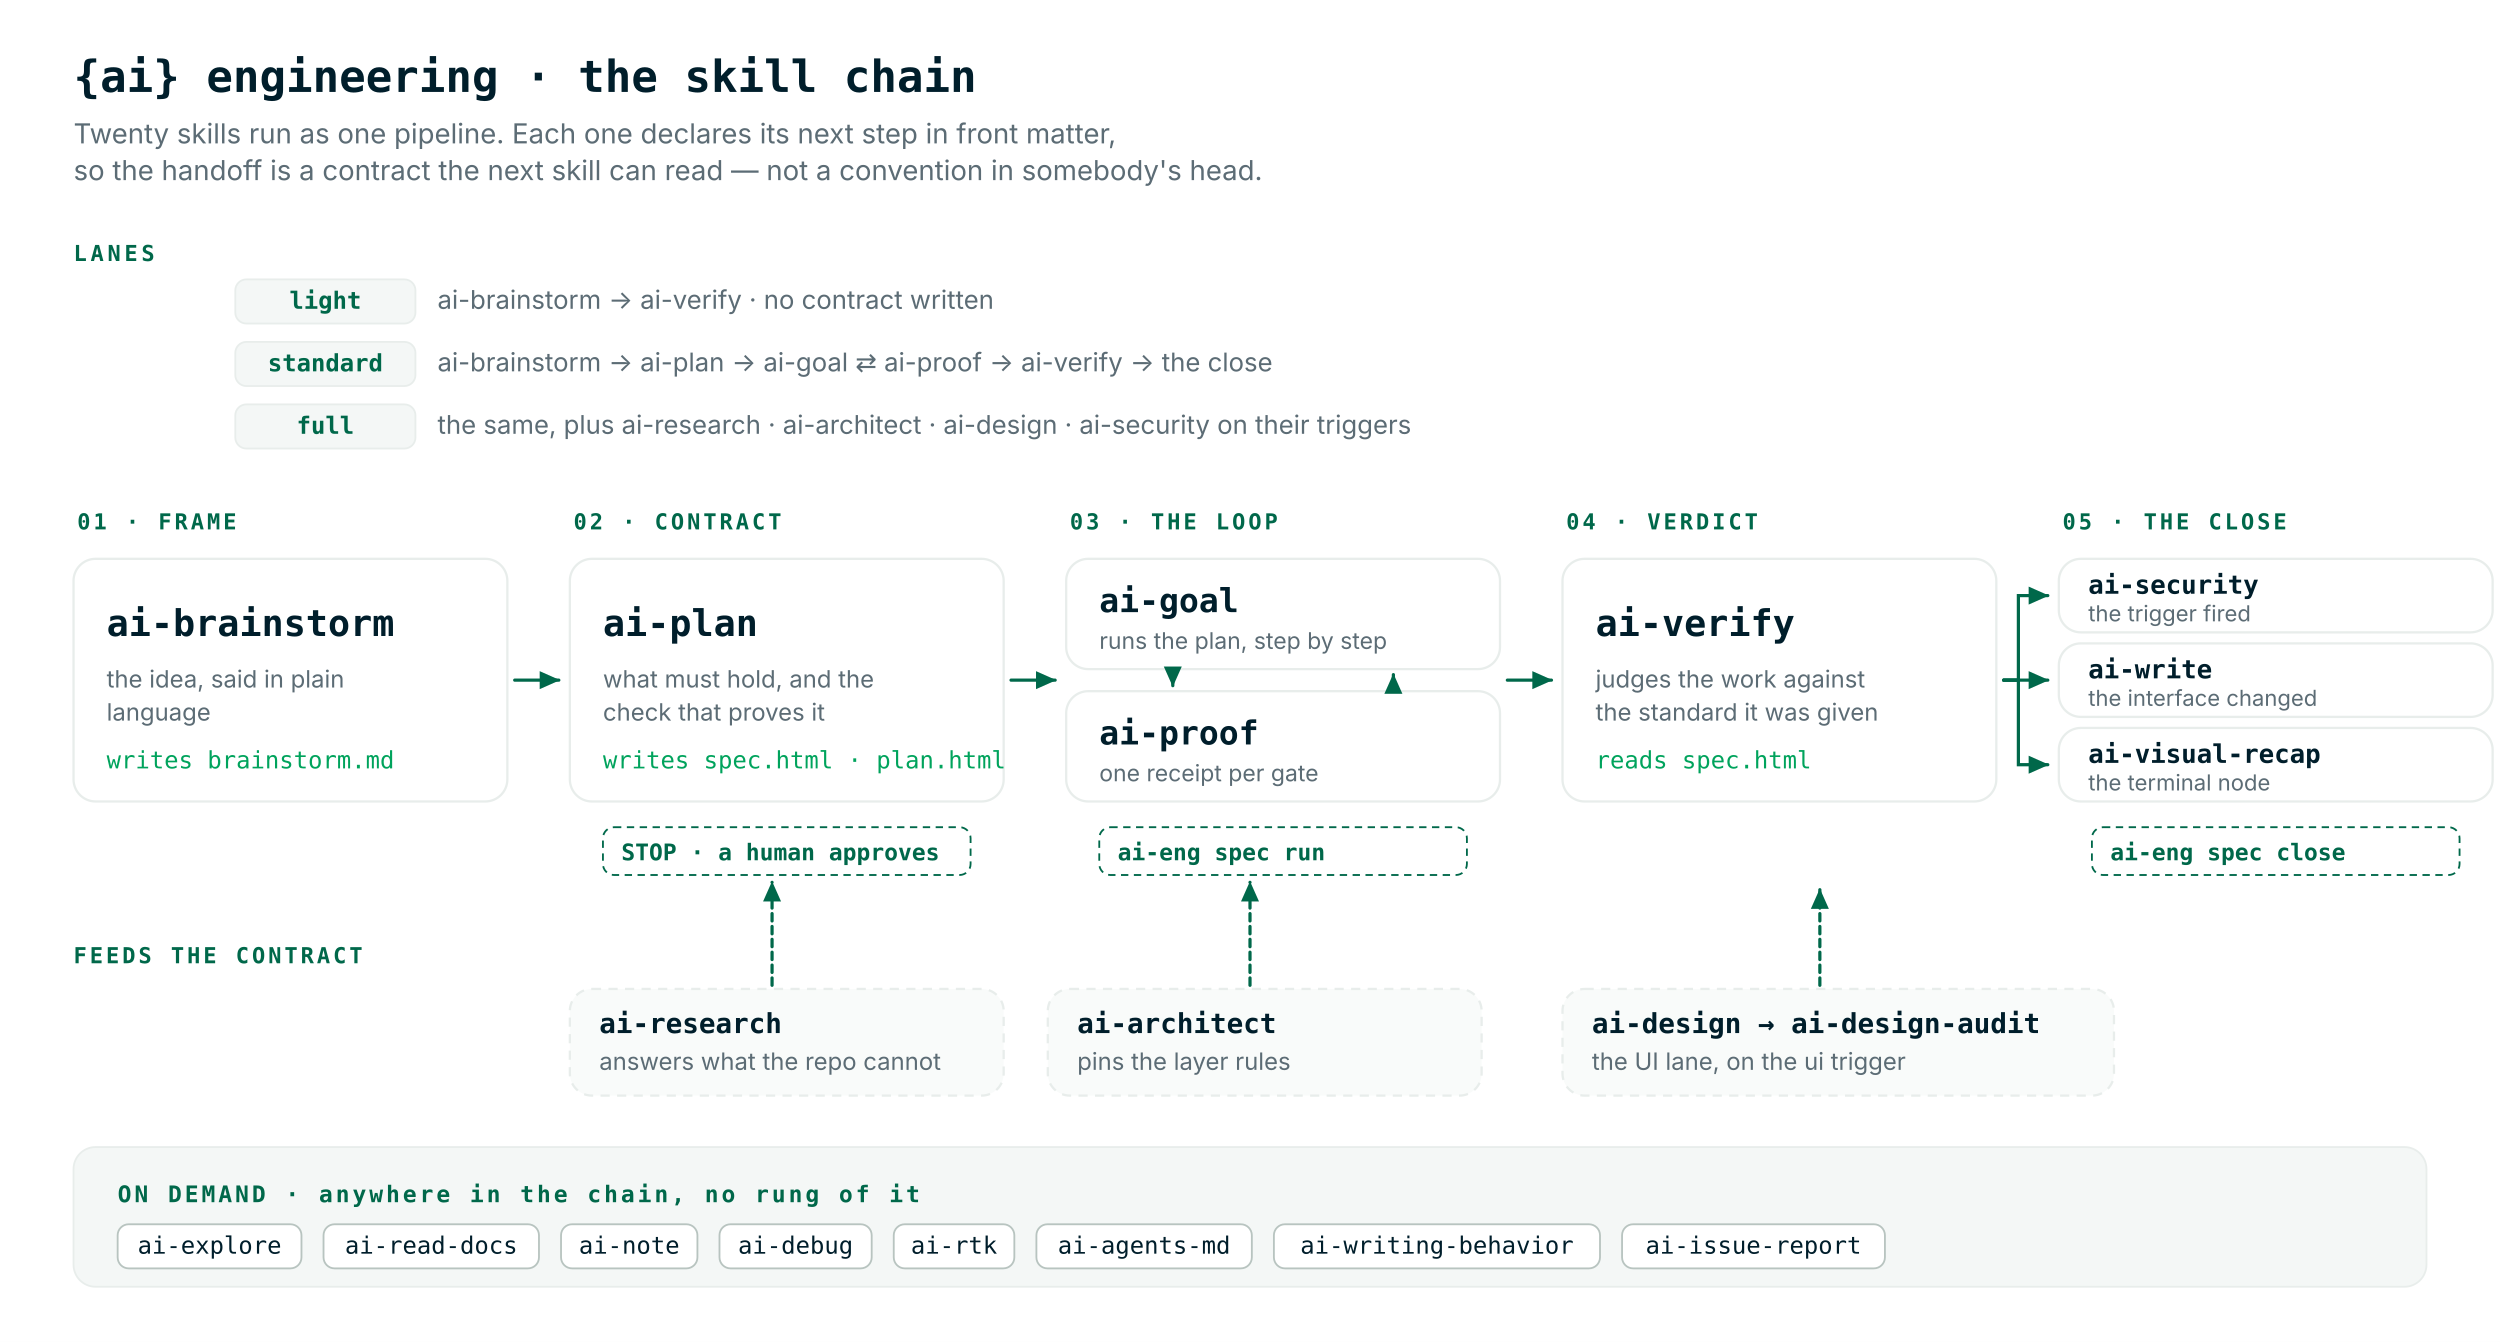
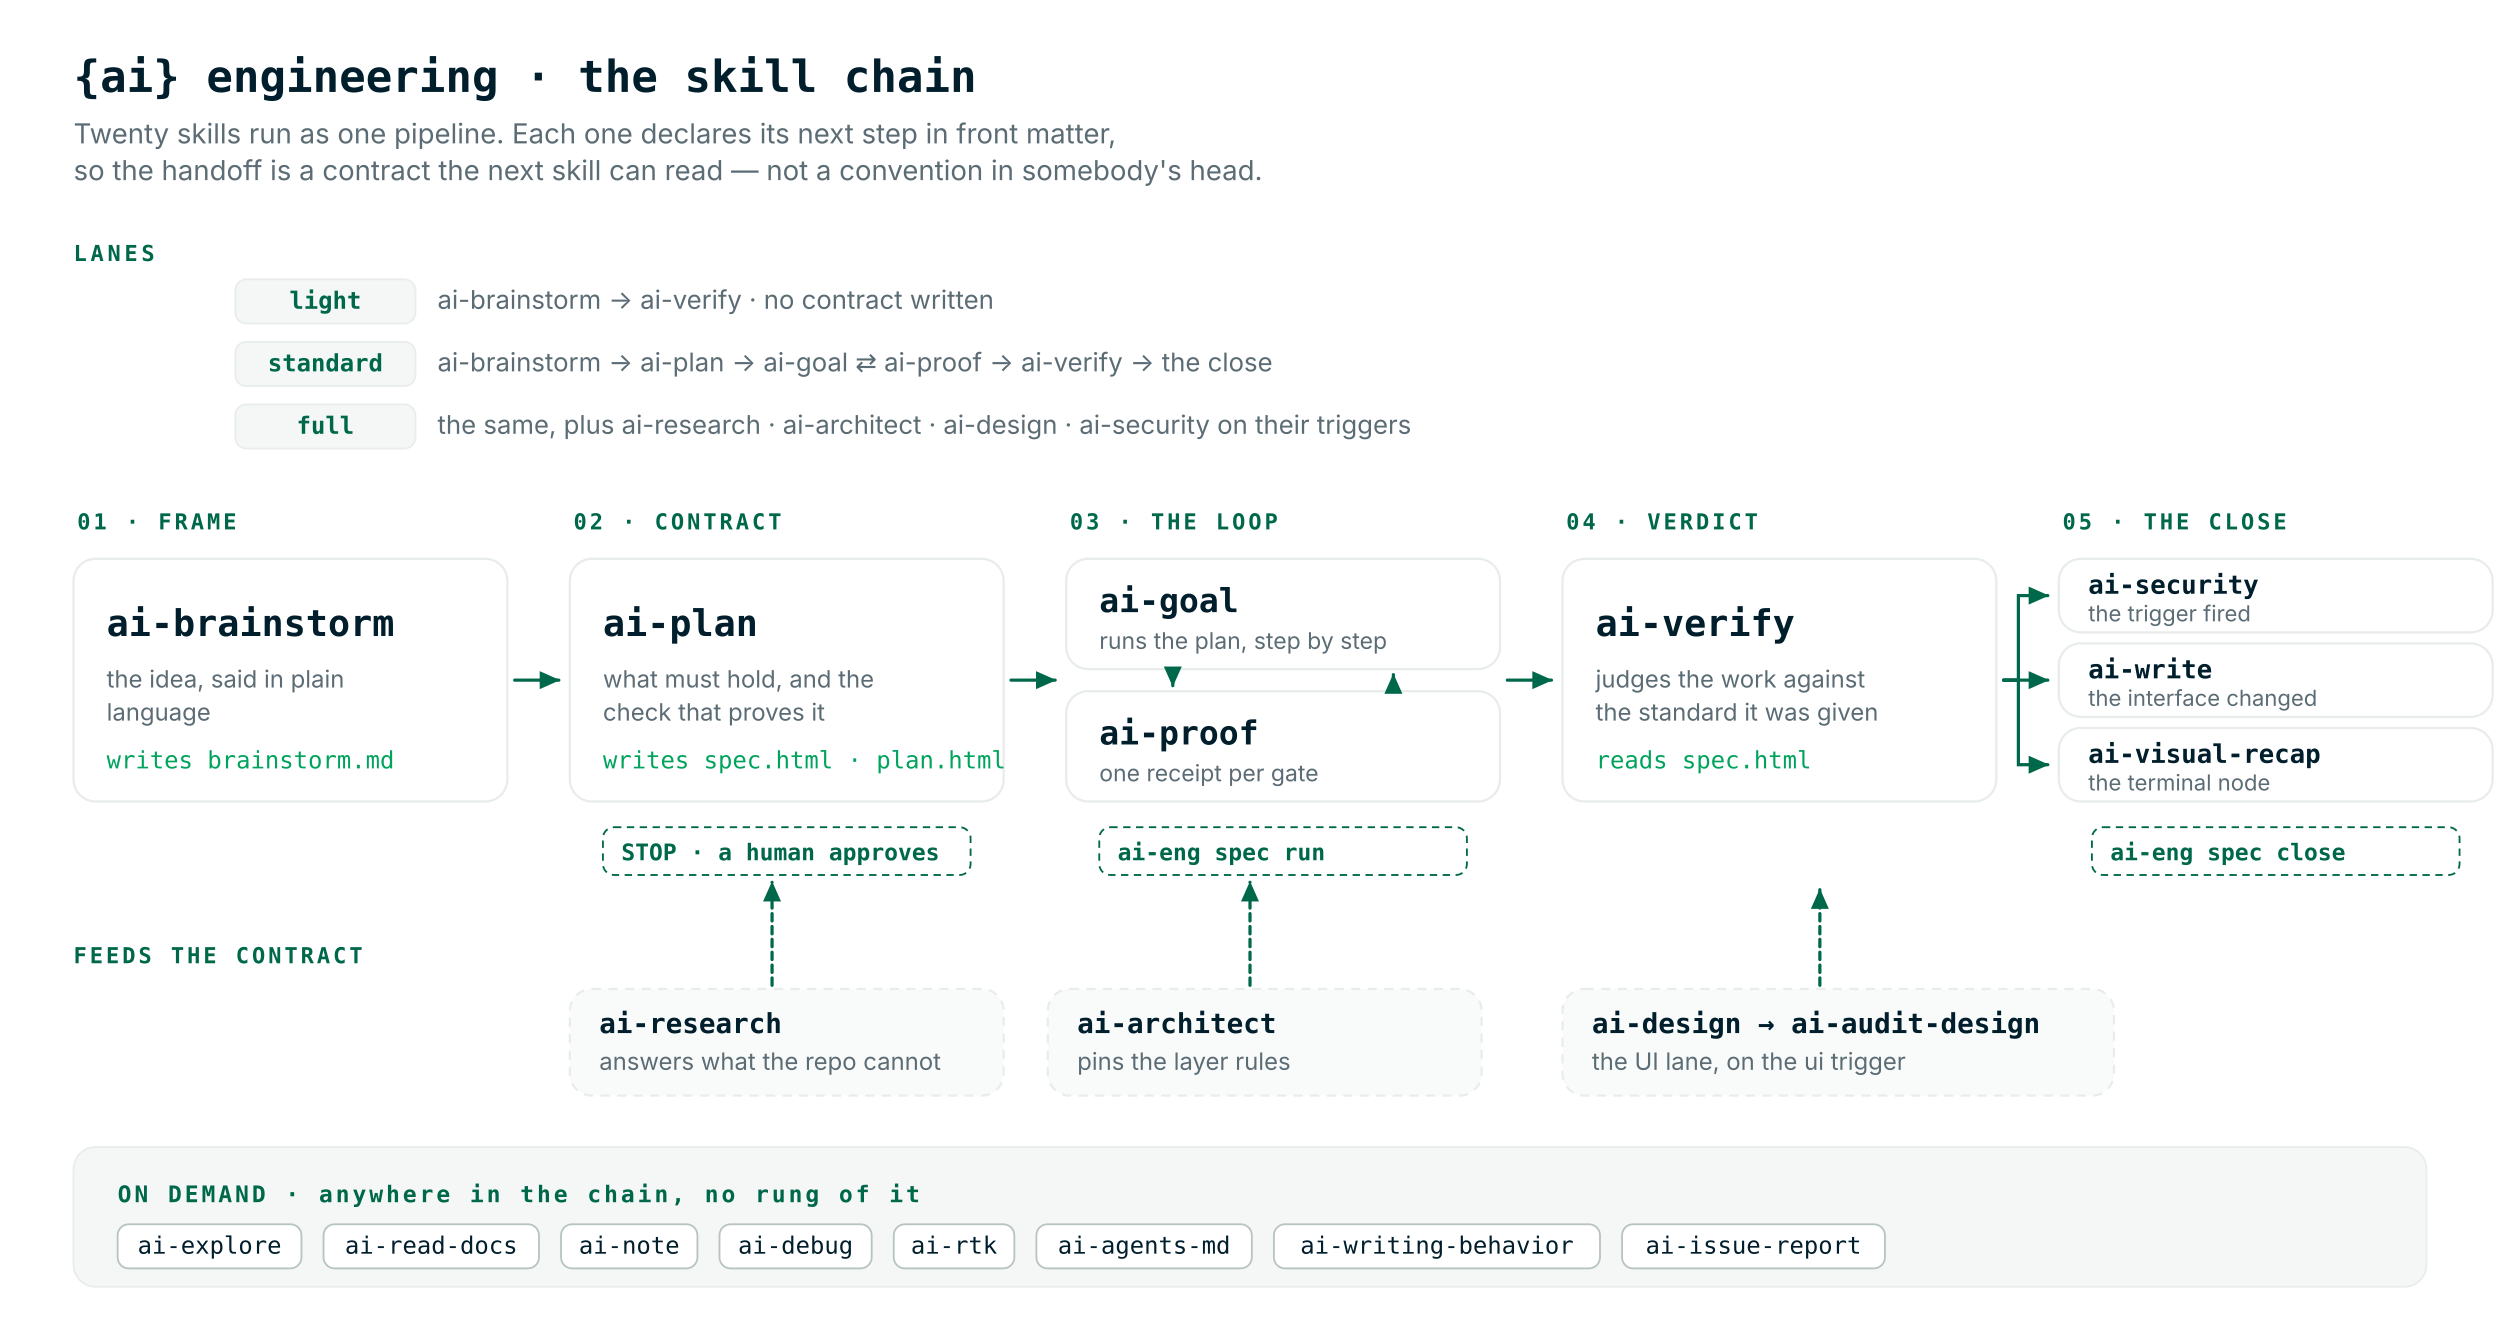
<svg xmlns="http://www.w3.org/2000/svg" viewBox="0 0 1360 730" width="1360" height="730" role="img">
  <defs>
    <marker id="head" viewBox="0 0 10 10" refX="8.5" refY="5" markerWidth="7" markerHeight="7" orient="auto-start-reverse">
      <path d="M 0 1 L 9 5 L 0 9 z" fill="#00684A" />
    </marker>
  </defs>
  <rect width="1360" height="730" fill="#FFFFFF" />
  <text x="40" y="50" font-family="'JetBrains Mono','Fira Code','SF Mono',ui-monospace,monospace" font-size="24" fill="#001E2B" font-weight="700" text-anchor="start">{ai} engineering · the skill chain</text>
  <text x="40" y="78" font-family="-apple-system,BlinkMacSystemFont,'Segoe UI',sans-serif" font-size="15" fill="#5C6C75" font-weight="400" text-anchor="start">Twenty skills run as one pipeline. Each one declares its next step in front matter,</text>
  <text x="40" y="98" font-family="-apple-system,BlinkMacSystemFont,'Segoe UI',sans-serif" font-size="15" fill="#5C6C75" font-weight="400" text-anchor="start">so the handoff is a contract the next skill can read — not a convention in somebody's head.</text>
  <text x="40" y="142" font-family="'JetBrains Mono','Fira Code','SF Mono',ui-monospace,monospace" font-size="12" fill="#00684A" font-weight="700" text-anchor="start" letter-spacing="2">LANES</text>
  <rect x="128" y="152" width="98" height="24" rx="6" fill="#F4F7F6" stroke="#E8EDEB" />
  <text x="177" y="168" font-family="'JetBrains Mono','Fira Code','SF Mono',ui-monospace,monospace" font-size="13" fill="#00684A" font-weight="700" text-anchor="middle">light</text>
  <text x="238" y="168" font-family="-apple-system,BlinkMacSystemFont,'Segoe UI',sans-serif" font-size="14" fill="#5C6C75" font-weight="400" text-anchor="start">ai-brainstorm → ai-verify  ·  no contract written</text>
  <rect x="128" y="186" width="98" height="24" rx="6" fill="#F4F7F6" stroke="#E8EDEB" />
  <text x="177" y="202" font-family="'JetBrains Mono','Fira Code','SF Mono',ui-monospace,monospace" font-size="13" fill="#00684A" font-weight="700" text-anchor="middle">standard</text>
  <text x="238" y="202" font-family="-apple-system,BlinkMacSystemFont,'Segoe UI',sans-serif" font-size="14" fill="#5C6C75" font-weight="400" text-anchor="start">ai-brainstorm → ai-plan → ai-goal ⇄ ai-proof → ai-verify → the close</text>
  <rect x="128" y="220" width="98" height="24" rx="6" fill="#F4F7F6" stroke="#E8EDEB" />
  <text x="177" y="236" font-family="'JetBrains Mono','Fira Code','SF Mono',ui-monospace,monospace" font-size="13" fill="#00684A" font-weight="700" text-anchor="middle">full</text>
  <text x="238" y="236" font-family="-apple-system,BlinkMacSystemFont,'Segoe UI',sans-serif" font-size="14" fill="#5C6C75" font-weight="400" text-anchor="start">the same, plus ai-research · ai-architect · ai-design · ai-security on their triggers</text>
  <text x="42" y="288" font-family="'JetBrains Mono','Fira Code','SF Mono',ui-monospace,monospace" font-size="12" fill="#00684A" font-weight="700" text-anchor="start" letter-spacing="1.6">01 · FRAME</text>
  <text x="312" y="288" font-family="'JetBrains Mono','Fira Code','SF Mono',ui-monospace,monospace" font-size="12" fill="#00684A" font-weight="700" text-anchor="start" letter-spacing="1.6">02 · CONTRACT</text>
  <text x="582" y="288" font-family="'JetBrains Mono','Fira Code','SF Mono',ui-monospace,monospace" font-size="12" fill="#00684A" font-weight="700" text-anchor="start" letter-spacing="1.6">03 · THE LOOP</text>
  <text x="852" y="288" font-family="'JetBrains Mono','Fira Code','SF Mono',ui-monospace,monospace" font-size="12" fill="#00684A" font-weight="700" text-anchor="start" letter-spacing="1.6">04 · VERDICT</text>
  <text x="1122" y="288" font-family="'JetBrains Mono','Fira Code','SF Mono',ui-monospace,monospace" font-size="12" fill="#00684A" font-weight="700" text-anchor="start" letter-spacing="1.6">05 · THE CLOSE</text>
  <rect x="40" y="304" width="236" height="132" rx="12" fill="#FFFFFF" stroke="#E8EDEB" stroke-width="1.25" />
  <text x="58" y="346" font-family="'JetBrains Mono','Fira Code','SF Mono',ui-monospace,monospace" font-size="20" fill="#001E2B" font-weight="700" text-anchor="start">ai-brainstorm</text>
  <text x="58" y="374" font-family="-apple-system,BlinkMacSystemFont,'Segoe UI',sans-serif" font-size="13" fill="#5C6C75" font-weight="400" text-anchor="start">the idea, said in plain</text>
  <text x="58" y="392" font-family="-apple-system,BlinkMacSystemFont,'Segoe UI',sans-serif" font-size="13" fill="#5C6C75" font-weight="400" text-anchor="start">language</text>
  <text x="58" y="418" font-family="'JetBrains Mono','Fira Code','SF Mono',ui-monospace,monospace" font-size="13" fill="#00A35C" font-weight="400" text-anchor="start">writes brainstorm.md</text>
  <rect x="310" y="304" width="236" height="132" rx="12" fill="#FFFFFF" stroke="#E8EDEB" stroke-width="1.25" />
  <text x="328" y="346" font-family="'JetBrains Mono','Fira Code','SF Mono',ui-monospace,monospace" font-size="20" fill="#001E2B" font-weight="700" text-anchor="start">ai-plan</text>
  <text x="328" y="374" font-family="-apple-system,BlinkMacSystemFont,'Segoe UI',sans-serif" font-size="13" fill="#5C6C75" font-weight="400" text-anchor="start">what must hold, and the</text>
  <text x="328" y="392" font-family="-apple-system,BlinkMacSystemFont,'Segoe UI',sans-serif" font-size="13" fill="#5C6C75" font-weight="400" text-anchor="start">check that proves it</text>
  <text x="328" y="418" font-family="'JetBrains Mono','Fira Code','SF Mono',ui-monospace,monospace" font-size="13" fill="#00A35C" font-weight="400" text-anchor="start">writes spec.html · plan.html</text>
  <rect x="580" y="304" width="236" height="60" rx="12" fill="#FFFFFF" stroke="#E8EDEB" stroke-width="1.25" />
  <text x="598" y="333" font-family="'JetBrains Mono','Fira Code','SF Mono',ui-monospace,monospace" font-size="18" fill="#001E2B" font-weight="700" text-anchor="start">ai-goal</text>
  <text x="598" y="353" font-family="-apple-system,BlinkMacSystemFont,'Segoe UI',sans-serif" font-size="12.5" fill="#5C6C75" font-weight="400" text-anchor="start">runs the plan, step by step</text>
  <rect x="580" y="376" width="236" height="60" rx="12" fill="#FFFFFF" stroke="#E8EDEB" stroke-width="1.25" />
  <text x="598" y="405" font-family="'JetBrains Mono','Fira Code','SF Mono',ui-monospace,monospace" font-size="18" fill="#001E2B" font-weight="700" text-anchor="start">ai-proof</text>
  <text x="598" y="425" font-family="-apple-system,BlinkMacSystemFont,'Segoe UI',sans-serif" font-size="12.5" fill="#5C6C75" font-weight="400" text-anchor="start">one receipt per gate</text>
  <path d="M 638 367 L 638 373" fill="none" stroke="#00684A" stroke-width="1.75" stroke-linecap="round" marker-end="url(#head)" />
  <path d="M 758 373 L 758 367" fill="none" stroke="#00684A" stroke-width="1.75" stroke-linecap="round" marker-end="url(#head)" />
  <rect x="850" y="304" width="236" height="132" rx="12" fill="#FFFFFF" stroke="#E8EDEB" stroke-width="1.25" />
  <text x="868" y="346" font-family="'JetBrains Mono','Fira Code','SF Mono',ui-monospace,monospace" font-size="20" fill="#001E2B" font-weight="700" text-anchor="start">ai-verify</text>
  <text x="868" y="374" font-family="-apple-system,BlinkMacSystemFont,'Segoe UI',sans-serif" font-size="13" fill="#5C6C75" font-weight="400" text-anchor="start">judges the work against</text>
  <text x="868" y="392" font-family="-apple-system,BlinkMacSystemFont,'Segoe UI',sans-serif" font-size="13" fill="#5C6C75" font-weight="400" text-anchor="start">the standard it was given</text>
  <text x="868" y="418" font-family="'JetBrains Mono','Fira Code','SF Mono',ui-monospace,monospace" font-size="13" fill="#00A35C" font-weight="400" text-anchor="start">reads spec.html</text>
  <rect x="1120" y="304" width="236" height="40" rx="12" fill="#FFFFFF" stroke="#E8EDEB" stroke-width="1.25" />
  <text x="1136" y="323" font-family="'JetBrains Mono','Fira Code','SF Mono',ui-monospace,monospace" font-size="14" fill="#001E2B" font-weight="700" text-anchor="start">ai-security</text>
  <text x="1136" y="338" font-family="-apple-system,BlinkMacSystemFont,'Segoe UI',sans-serif" font-size="12" fill="#5C6C75" font-weight="400" text-anchor="start">the trigger fired</text>
  <rect x="1120" y="350" width="236" height="40" rx="12" fill="#FFFFFF" stroke="#E8EDEB" stroke-width="1.25" />
  <text x="1136" y="369" font-family="'JetBrains Mono','Fira Code','SF Mono',ui-monospace,monospace" font-size="14" fill="#001E2B" font-weight="700" text-anchor="start">ai-write</text>
  <text x="1136" y="384" font-family="-apple-system,BlinkMacSystemFont,'Segoe UI',sans-serif" font-size="12" fill="#5C6C75" font-weight="400" text-anchor="start">the interface changed</text>
  <rect x="1120" y="396" width="236" height="40" rx="12" fill="#FFFFFF" stroke="#E8EDEB" stroke-width="1.25" />
  <text x="1136" y="415" font-family="'JetBrains Mono','Fira Code','SF Mono',ui-monospace,monospace" font-size="14" fill="#001E2B" font-weight="700" text-anchor="start">ai-visual-recap</text>
  <text x="1136" y="430" font-family="-apple-system,BlinkMacSystemFont,'Segoe UI',sans-serif" font-size="12" fill="#5C6C75" font-weight="400" text-anchor="start">the terminal node</text>
  <path d="M 280 370.0 L 304 370.0" fill="none" stroke="#00684A" stroke-width="1.75" stroke-linecap="round" marker-end="url(#head)" />
  <path d="M 550 370.0 L 574 370.0" fill="none" stroke="#00684A" stroke-width="1.75" stroke-linecap="round" marker-end="url(#head)" />
  <path d="M 820 370.0 L 844 370.0" fill="none" stroke="#00684A" stroke-width="1.75" stroke-linecap="round" marker-end="url(#head)" />
  <path d="M 1090 370 L 1098 370 L 1098 324.0 L 1114 324.0" fill="none" stroke="#00684A" stroke-width="1.75" stroke-linecap="round" marker-end="url(#head)" />
  <path d="M 1090 370 L 1098 370 L 1098 370.0 L 1114 370.0" fill="none" stroke="#00684A" stroke-width="1.75" stroke-linecap="round" marker-end="url(#head)" />
  <path d="M 1090 370 L 1098 370 L 1098 416.0 L 1114 416.0" fill="none" stroke="#00684A" stroke-width="1.75" stroke-linecap="round" marker-end="url(#head)" />
  <rect x="328" y="450" width="200" height="26" rx="6" fill="none" stroke="#00684A" stroke-dasharray="4 3" />
  <text x="338" y="468" font-family="'JetBrains Mono','Fira Code','SF Mono',ui-monospace,monospace" font-size="12.5" fill="#00684A" font-weight="700" text-anchor="start">STOP · a human approves</text>
  <rect x="598" y="450" width="200" height="26" rx="6" fill="none" stroke="#00684A" stroke-dasharray="4 3" />
  <text x="608" y="468" font-family="'JetBrains Mono','Fira Code','SF Mono',ui-monospace,monospace" font-size="12.5" fill="#00684A" font-weight="700" text-anchor="start">ai-eng spec run</text>
  <rect x="1138" y="450" width="200" height="26" rx="6" fill="none" stroke="#00684A" stroke-dasharray="4 3" />
  <text x="1148" y="468" font-family="'JetBrains Mono','Fira Code','SF Mono',ui-monospace,monospace" font-size="12.5" fill="#00684A" font-weight="700" text-anchor="start">ai-eng spec close</text>
  <text x="40" y="524" font-family="'JetBrains Mono','Fira Code','SF Mono',ui-monospace,monospace" font-size="12" fill="#00684A" font-weight="700" text-anchor="start" letter-spacing="1.6">FEEDS THE CONTRACT</text>
  <rect x="310" y="538" width="236" height="58" rx="12" fill="#F9FBFA" stroke="#E8EDEB" stroke-width="1.25" stroke-dasharray="5 4" />
  <text x="326" y="562" font-family="'JetBrains Mono','Fira Code','SF Mono',ui-monospace,monospace" font-size="15" fill="#001E2B" font-weight="700" text-anchor="start">ai-research</text>
  <text x="326" y="582" font-family="-apple-system,BlinkMacSystemFont,'Segoe UI',sans-serif" font-size="13" fill="#5C6C75" font-weight="400" text-anchor="start">answers what the repo cannot</text>
  <rect x="570" y="538" width="236" height="58" rx="12" fill="#F9FBFA" stroke="#E8EDEB" stroke-width="1.25" stroke-dasharray="5 4" />
  <text x="586" y="562" font-family="'JetBrains Mono','Fira Code','SF Mono',ui-monospace,monospace" font-size="15" fill="#001E2B" font-weight="700" text-anchor="start">ai-architect</text>
  <text x="586" y="582" font-family="-apple-system,BlinkMacSystemFont,'Segoe UI',sans-serif" font-size="13" fill="#5C6C75" font-weight="400" text-anchor="start">pins the layer rules</text>
  <rect x="850" y="538" width="300" height="58" rx="12" fill="#F9FBFA" stroke="#E8EDEB" stroke-width="1.25" stroke-dasharray="5 4" />
-   <text x="866" y="562" font-family="'JetBrains Mono','Fira Code','SF Mono',ui-monospace,monospace" font-size="15" fill="#001E2B" font-weight="700" text-anchor="start">ai-design → ai-design-audit</text>
+   <text x="866" y="562" font-family="'JetBrains Mono','Fira Code','SF Mono',ui-monospace,monospace" font-size="15" fill="#001E2B" font-weight="700" text-anchor="start">ai-design → ai-audit-design</text>
  <text x="866" y="582" font-family="-apple-system,BlinkMacSystemFont,'Segoe UI',sans-serif" font-size="13" fill="#5C6C75" font-weight="400" text-anchor="start">the UI lane, on the ui trigger</text>
  <path d="M 420 536 L 420 480" fill="none" stroke="#00684A" stroke-width="1.75" stroke-linecap="round" marker-end="url(#head)" stroke-dasharray="4 3" />
  <path d="M 680 536 L 680 480" fill="none" stroke="#00684A" stroke-width="1.75" stroke-linecap="round" marker-end="url(#head)" stroke-dasharray="4 3" />
  <path d="M 990 536 L 990 484" fill="none" stroke="#00684A" stroke-width="1.75" stroke-linecap="round" marker-end="url(#head)" stroke-dasharray="4 3" />
  <rect x="40" y="624" width="1280" height="76" rx="12" fill="#F4F7F6" stroke="#E8EDEB" />
  <text x="64" y="654" font-family="'JetBrains Mono','Fira Code','SF Mono',ui-monospace,monospace" font-size="12.5" fill="#00684A" font-weight="700" text-anchor="start" letter-spacing="1.6">ON DEMAND · anywhere in the chain, no rung of it</text>
  <rect x="64" y="666" width="100.0" height="24" rx="6" fill="#FFFFFF" stroke="#B8C4C0" />
  <text x="114.0" y="682" font-family="'JetBrains Mono','Fira Code','SF Mono',ui-monospace,monospace" font-size="13" fill="#001E2B" font-weight="400" text-anchor="middle">ai-explore</text>
  <rect x="176.0" y="666" width="117.2" height="24" rx="6" fill="#FFFFFF" stroke="#B8C4C0" />
  <text x="234.6" y="682" font-family="'JetBrains Mono','Fira Code','SF Mono',ui-monospace,monospace" font-size="13" fill="#001E2B" font-weight="400" text-anchor="middle">ai-read-docs</text>
  <rect x="305.2" y="666" width="74.2" height="24" rx="6" fill="#FFFFFF" stroke="#B8C4C0" />
  <text x="342.3" y="682" font-family="'JetBrains Mono','Fira Code','SF Mono',ui-monospace,monospace" font-size="13" fill="#001E2B" font-weight="400" text-anchor="middle">ai-note</text>
  <rect x="391.4" y="666" width="82.8" height="24" rx="6" fill="#FFFFFF" stroke="#B8C4C0" />
  <text x="432.8" y="682" font-family="'JetBrains Mono','Fira Code','SF Mono',ui-monospace,monospace" font-size="13" fill="#001E2B" font-weight="400" text-anchor="middle">ai-debug</text>
  <rect x="486.2" y="666" width="65.6" height="24" rx="6" fill="#FFFFFF" stroke="#B8C4C0" />
  <text x="519.0" y="682" font-family="'JetBrains Mono','Fira Code','SF Mono',ui-monospace,monospace" font-size="13" fill="#001E2B" font-weight="400" text-anchor="middle">ai-rtk</text>
  <rect x="563.8" y="666" width="117.2" height="24" rx="6" fill="#FFFFFF" stroke="#B8C4C0" />
  <text x="622.4" y="682" font-family="'JetBrains Mono','Fira Code','SF Mono',ui-monospace,monospace" font-size="13" fill="#001E2B" font-weight="400" text-anchor="middle">ai-agents-md</text>
  <rect x="693.0" y="666" width="177.4" height="24" rx="6" fill="#FFFFFF" stroke="#B8C4C0" />
  <text x="781.7" y="682" font-family="'JetBrains Mono','Fira Code','SF Mono',ui-monospace,monospace" font-size="13" fill="#001E2B" font-weight="400" text-anchor="middle">ai-writing-behavior</text>
  <rect x="882.4" y="666" width="143.0" height="24" rx="6" fill="#FFFFFF" stroke="#B8C4C0" />
  <text x="953.9" y="682" font-family="'JetBrains Mono','Fira Code','SF Mono',ui-monospace,monospace" font-size="13" fill="#001E2B" font-weight="400" text-anchor="middle">ai-issue-report</text>
</svg>
